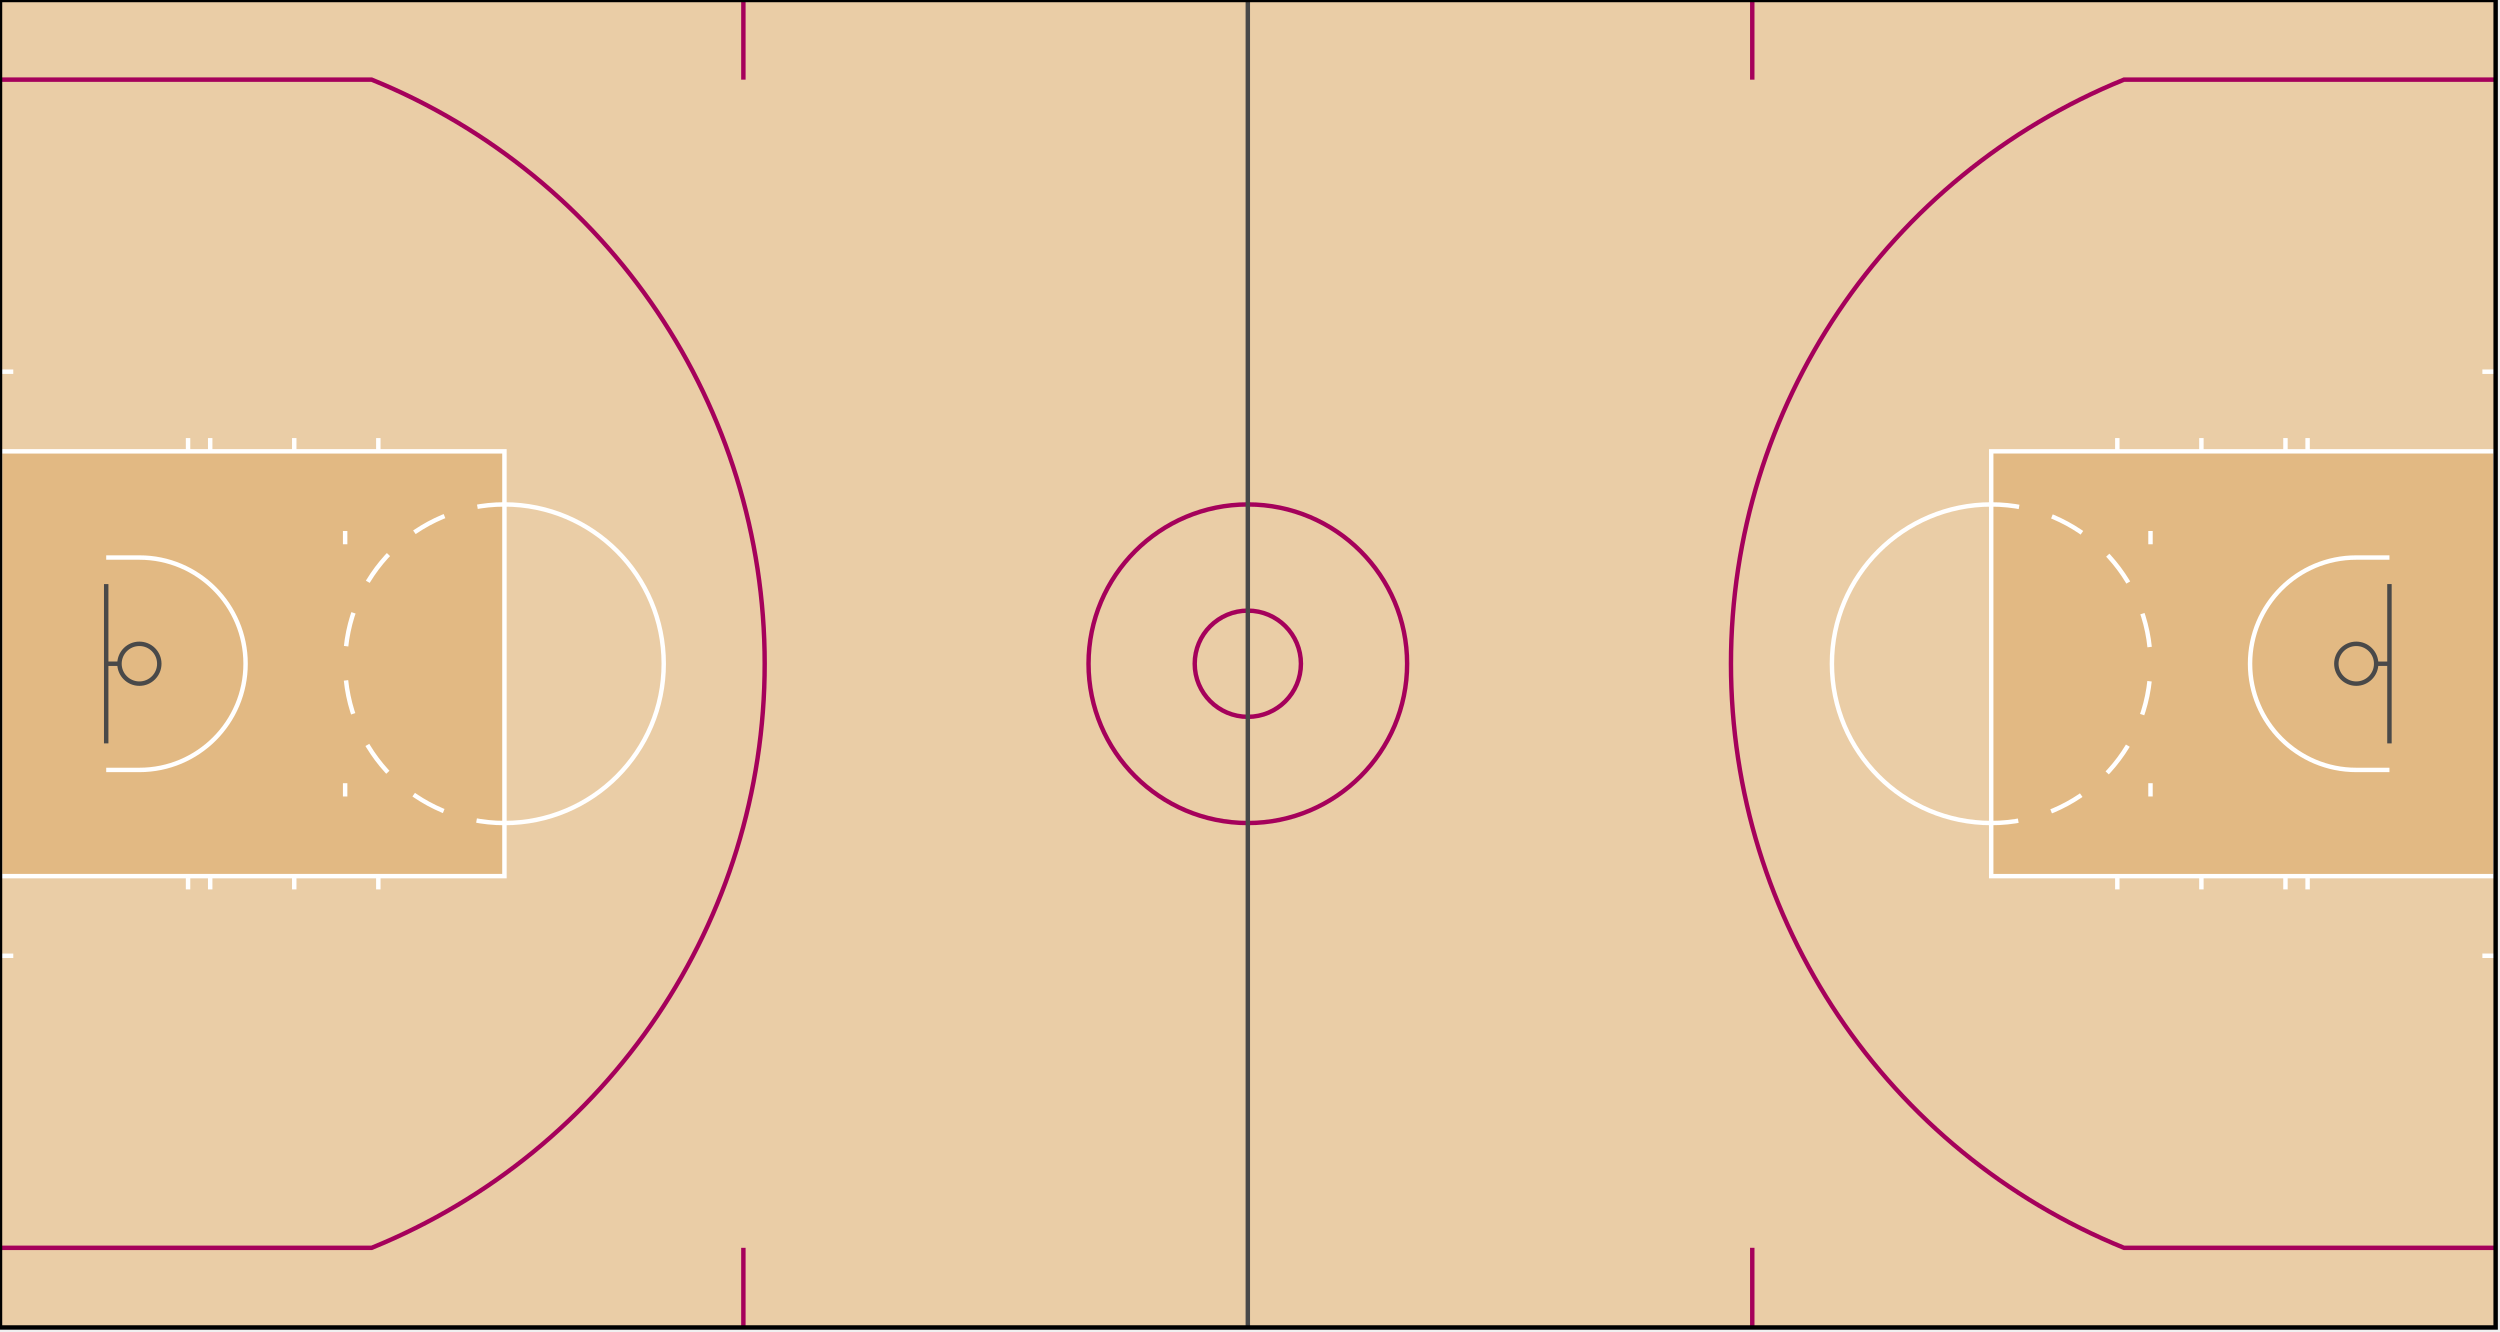
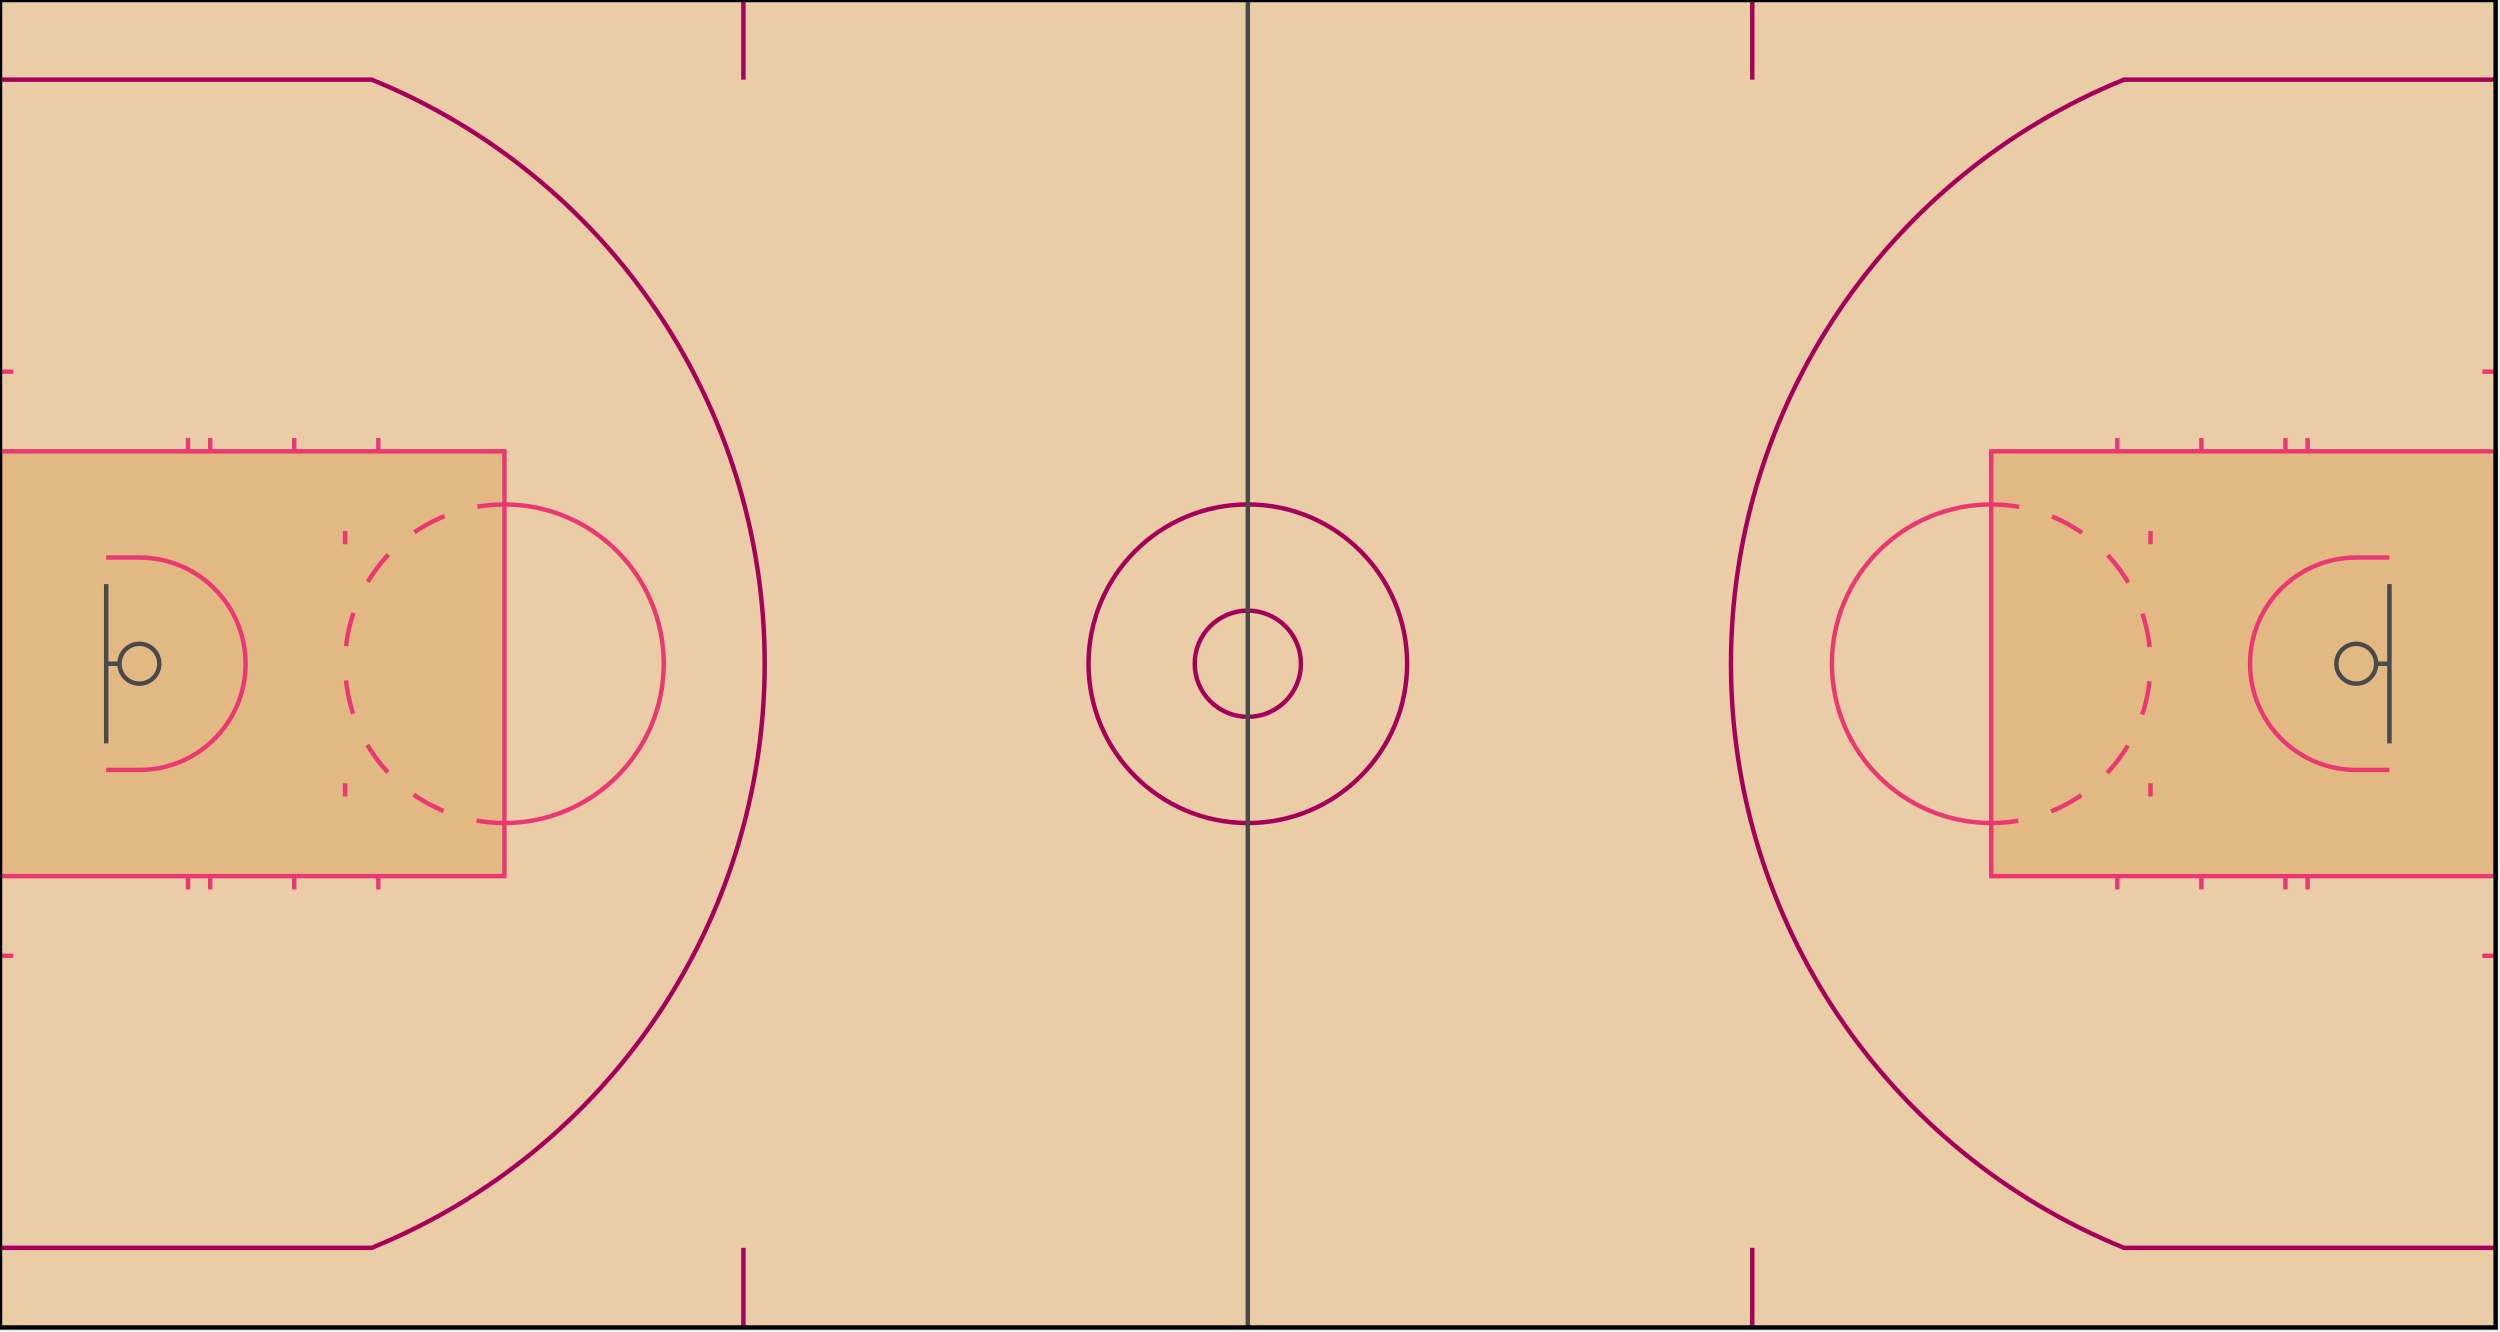
<svg xmlns="http://www.w3.org/2000/svg" id="basketball-nba-svg">
  <g id="transformations">
    <rect id="background" x="0" y="0" width="94" height="50" fill="#eacda6" />
    <g id="center">
      <circle id="outer-center-circle" cx="47" cy="25" r="6" stroke="#a5015b" stroke-width="0.167" fill="transparent" />
      <circle id="inner-center-circle" cx="47" cy="25" r="2" stroke="#a5015b" stroke-width="0.167" fill="transparent" />
      <line id="center-line" x1="47" y1="0" x2="47" y2="50" stroke="#494949" stroke-width="0.167" />
    </g>
    <g id="left-side">
      <path id="left-outer-arc" fill="transparent" stroke="#a5015b" stroke-width="0.167" d="         M 0 3         L 14 3         A 23.75 23.75 0 0 1 14 47         L 0 47" />
      <path id="outer-hashes" stroke="#a5015b" stroke-width="0.167" d="         M 28 0         L 28 3         M 28 50         L 28 47" />
      <g id="inner-left-side">
-         <rect id="left-inner-box" x="0" y="17" width="19" height="16" stroke="white" stroke-width="0.167" fill="#e2b983" />
-         <path id="left-restricted-area" stroke="white" stroke-width="0.167" fill="transparent" d="           M 4 21           L 5.25 21           A 4 4 0 0 1 5.25 29           L 4 29" />
-         <path id="left-outer-hashes" stroke="white" stroke-width="0.167" d="           M 0 14           L 0.5 14           M 7.083 17           L 7.083 16.5           M 7.917 16.5           L 7.917 17           M 11.083 17           L 11.083 16.5           M 14.25 16.5           L 14.25 17           M 0 36           L 0.5 36           M 7.083 33           L 7.083 33.5           M 7.917 33.5           L 7.917 33           M 11.083 33           L 11.083 33.5           M 14.25 33.5           L 14.25 33" />
-         <path id="left-circle-vertical" stroke="white" stroke-width="0.167" d="             M 13 20             L 13 20.5             M 13 30             L 13 29.5" />
-         <path id="left-solid-arc" stroke="white" stroke-width="0.167" fill="transparent" d="           M 19 19           A 6 6 0 0 1 19 31" />
-         <path id="left-dashed-arc" stroke="white" stroke-width="0.167" fill="transparent" d="           M 19 19           A 6 6 0 0 0 19 31" stroke-dasharray="1.024 1.29 1.29 1.29 1.29 1.29 1.29 1.29 1.29 1.29 1.29 1.29 1.29 1.29 1.29 1.024" />
+         <rect id="left-inner-box" x="0" y="17" width="19" height="16" stroke="#ea3873" stroke-width="0.167" fill="#e2b983" />
+         <path id="left-restricted-area" stroke="#ea3873" stroke-width="0.167" fill="transparent" d="           M 4 21           L 5.25 21           A 4 4 0 0 1 5.25 29           L 4 29" />
+         <path id="left-outer-hashes" stroke="#ea3873" stroke-width="0.167" d="           M 0 14           L 0.5 14           M 7.083 17           L 7.083 16.5           M 7.917 16.5           L 7.917 17           M 11.083 17           L 11.083 16.5           M 14.25 16.5           L 14.25 17           M 0 36           L 0.5 36           M 7.083 33           L 7.083 33.5           M 7.917 33.5           L 7.917 33           M 11.083 33           L 11.083 33.5           M 14.25 33.5           L 14.25 33" />
+         <path id="left-circle-vertical" stroke="#ea3873" stroke-width="0.167" d="             M 13 20             L 13 20.5             M 13 30             L 13 29.5" />
+         <path id="left-solid-arc" stroke="#ea3873" stroke-width="0.167" fill="transparent" d="           M 19 19           A 6 6 0 0 1 19 31" />
+         <path id="left-dashed-arc" stroke="#ea3873" stroke-width="0.167" fill="transparent" d="           M 19 19           A 6 6 0 0 0 19 31" stroke-dasharray="1.024 1.29 1.29 1.29 1.29 1.29 1.29 1.29 1.29 1.29 1.29 1.29 1.29 1.29 1.29 1.024" />
        <g id="left-hoop">
          <line x1="4" y1="22" x2="4" y2="28" stroke="#494949" stroke-width="0.167" />
          <line x1="4" y1="25" x2="4.5" y2="25" stroke="#494949" stroke-width="0.167" />
          <circle cx="5.25" cy="25" r="0.75" stroke="#494949" stroke-width="0.167" fill="transparent" />
        </g>
      </g>
    </g>
    <g id="right-side" transform="translate(94 50) rotate(180)">
      <path id="right-outer-arc" fill="#eacda6" stroke="#a5015b" stroke-width="0.167" d="           M 0 3           L 14 3           A 23.75 23.75 0 0 1 14 47           L 0 47" />
      <path id="outer-hashes" stroke="#a5015b" stroke-width="0.167" d="           M 28 0           L 28 3           M 28 50           L 28 47" />
      <g id="inner-right-side">
-         <rect id="right-inner-box" x="0" y="17" width="19" height="16" stroke="white" stroke-width="0.167" fill="#e2b983" />
-         <path id="right-restricted-area" stroke="white" stroke-width="0.167" fill="transparent" d="             M 4 21             L 5.25 21             A 4 4 0 0 1 5.25 29             L 4 29" />
-         <path id="right-outer-hashes" stroke="white" stroke-width="0.167" d="             M 0 14             L 0.5 14             M 7.083 17             L 7.083 16.5             M 7.917 16.5             L 7.917 17             M 11.083 17             L 11.083 16.5             M 14.25 16.5             L 14.25 17             M 0 36             L 0.5 36             M 7.083 33             L 7.083 33.5             M 7.917 33.5             L 7.917 33             M 11.083 33             L 11.083 33.5             M 14.25 33.5             L 14.25 33" />
-         <path id="right-circle-vertical" stroke="white" stroke-width="0.167" d="               M 13 20               L 13 20.5               M 13 30               L 13 29.5" />
-         <path id="right-solid-arc" stroke="white" stroke-width="0.167" fill="transparent" d="             M 19 19             A 6 6 0 0 1 19 31" />
-         <path id="right-dashed-arc" stroke="white" stroke-width="0.167" fill="transparent" d="             M 19 19             A 6 6 0 0 0 19 31" stroke-dasharray="1.024 1.29 1.29 1.29 1.29 1.29 1.29 1.29 1.29 1.29 1.29 1.29 1.29 1.29 1.29 1.024" />
+         <rect id="right-inner-box" x="0" y="17" width="19" height="16" stroke="#ea3873" stroke-width="0.167" fill="#e2b983" />
+         <path id="right-restricted-area" stroke="#ea3873" stroke-width="0.167" fill="transparent" d="             M 4 21             L 5.25 21             A 4 4 0 0 1 5.25 29             L 4 29" />
+         <path id="right-outer-hashes" stroke="#ea3873" stroke-width="0.167" d="             M 0 14             L 0.5 14             M 7.083 17             L 7.083 16.5             M 7.917 16.5             L 7.917 17             M 11.083 17             L 11.083 16.5             M 14.25 16.5             L 14.25 17             M 0 36             L 0.5 36             M 7.083 33             L 7.083 33.5             M 7.917 33.5             L 7.917 33             M 11.083 33             L 11.083 33.5             M 14.25 33.5             L 14.25 33" />
+         <path id="right-circle-vertical" stroke="#ea3873" stroke-width="0.167" d="               M 13 20               L 13 20.5               M 13 30               L 13 29.5" />
+         <path id="right-solid-arc" stroke="#ea3873" stroke-width="0.167" fill="transparent" d="             M 19 19             A 6 6 0 0 1 19 31" />
+         <path id="right-dashed-arc" stroke="#ea3873" stroke-width="0.167" fill="transparent" d="             M 19 19             A 6 6 0 0 0 19 31" stroke-dasharray="1.024 1.29 1.29 1.29 1.29 1.29 1.29 1.29 1.29 1.29 1.29 1.29 1.29 1.29 1.29 1.024" />
        <g id="right-hoop">
          <line x1="4" y1="22" x2="4" y2="28" stroke="#494949" stroke-width="0.167" />
          <line x1="4" y1="25" x2="4.5" y2="25" stroke="#494949" stroke-width="0.167" />
          <circle cx="5.25" cy="25" r="0.75" stroke="#494949" stroke-width="0.167" fill="transparent" />
        </g>
      </g>
    </g>
    <rect id="outside-perimeter" x="0" y="0" width="94" height="50" stroke="black" fill="transparent" stroke-width="0.167" />
  </g>
</svg>
